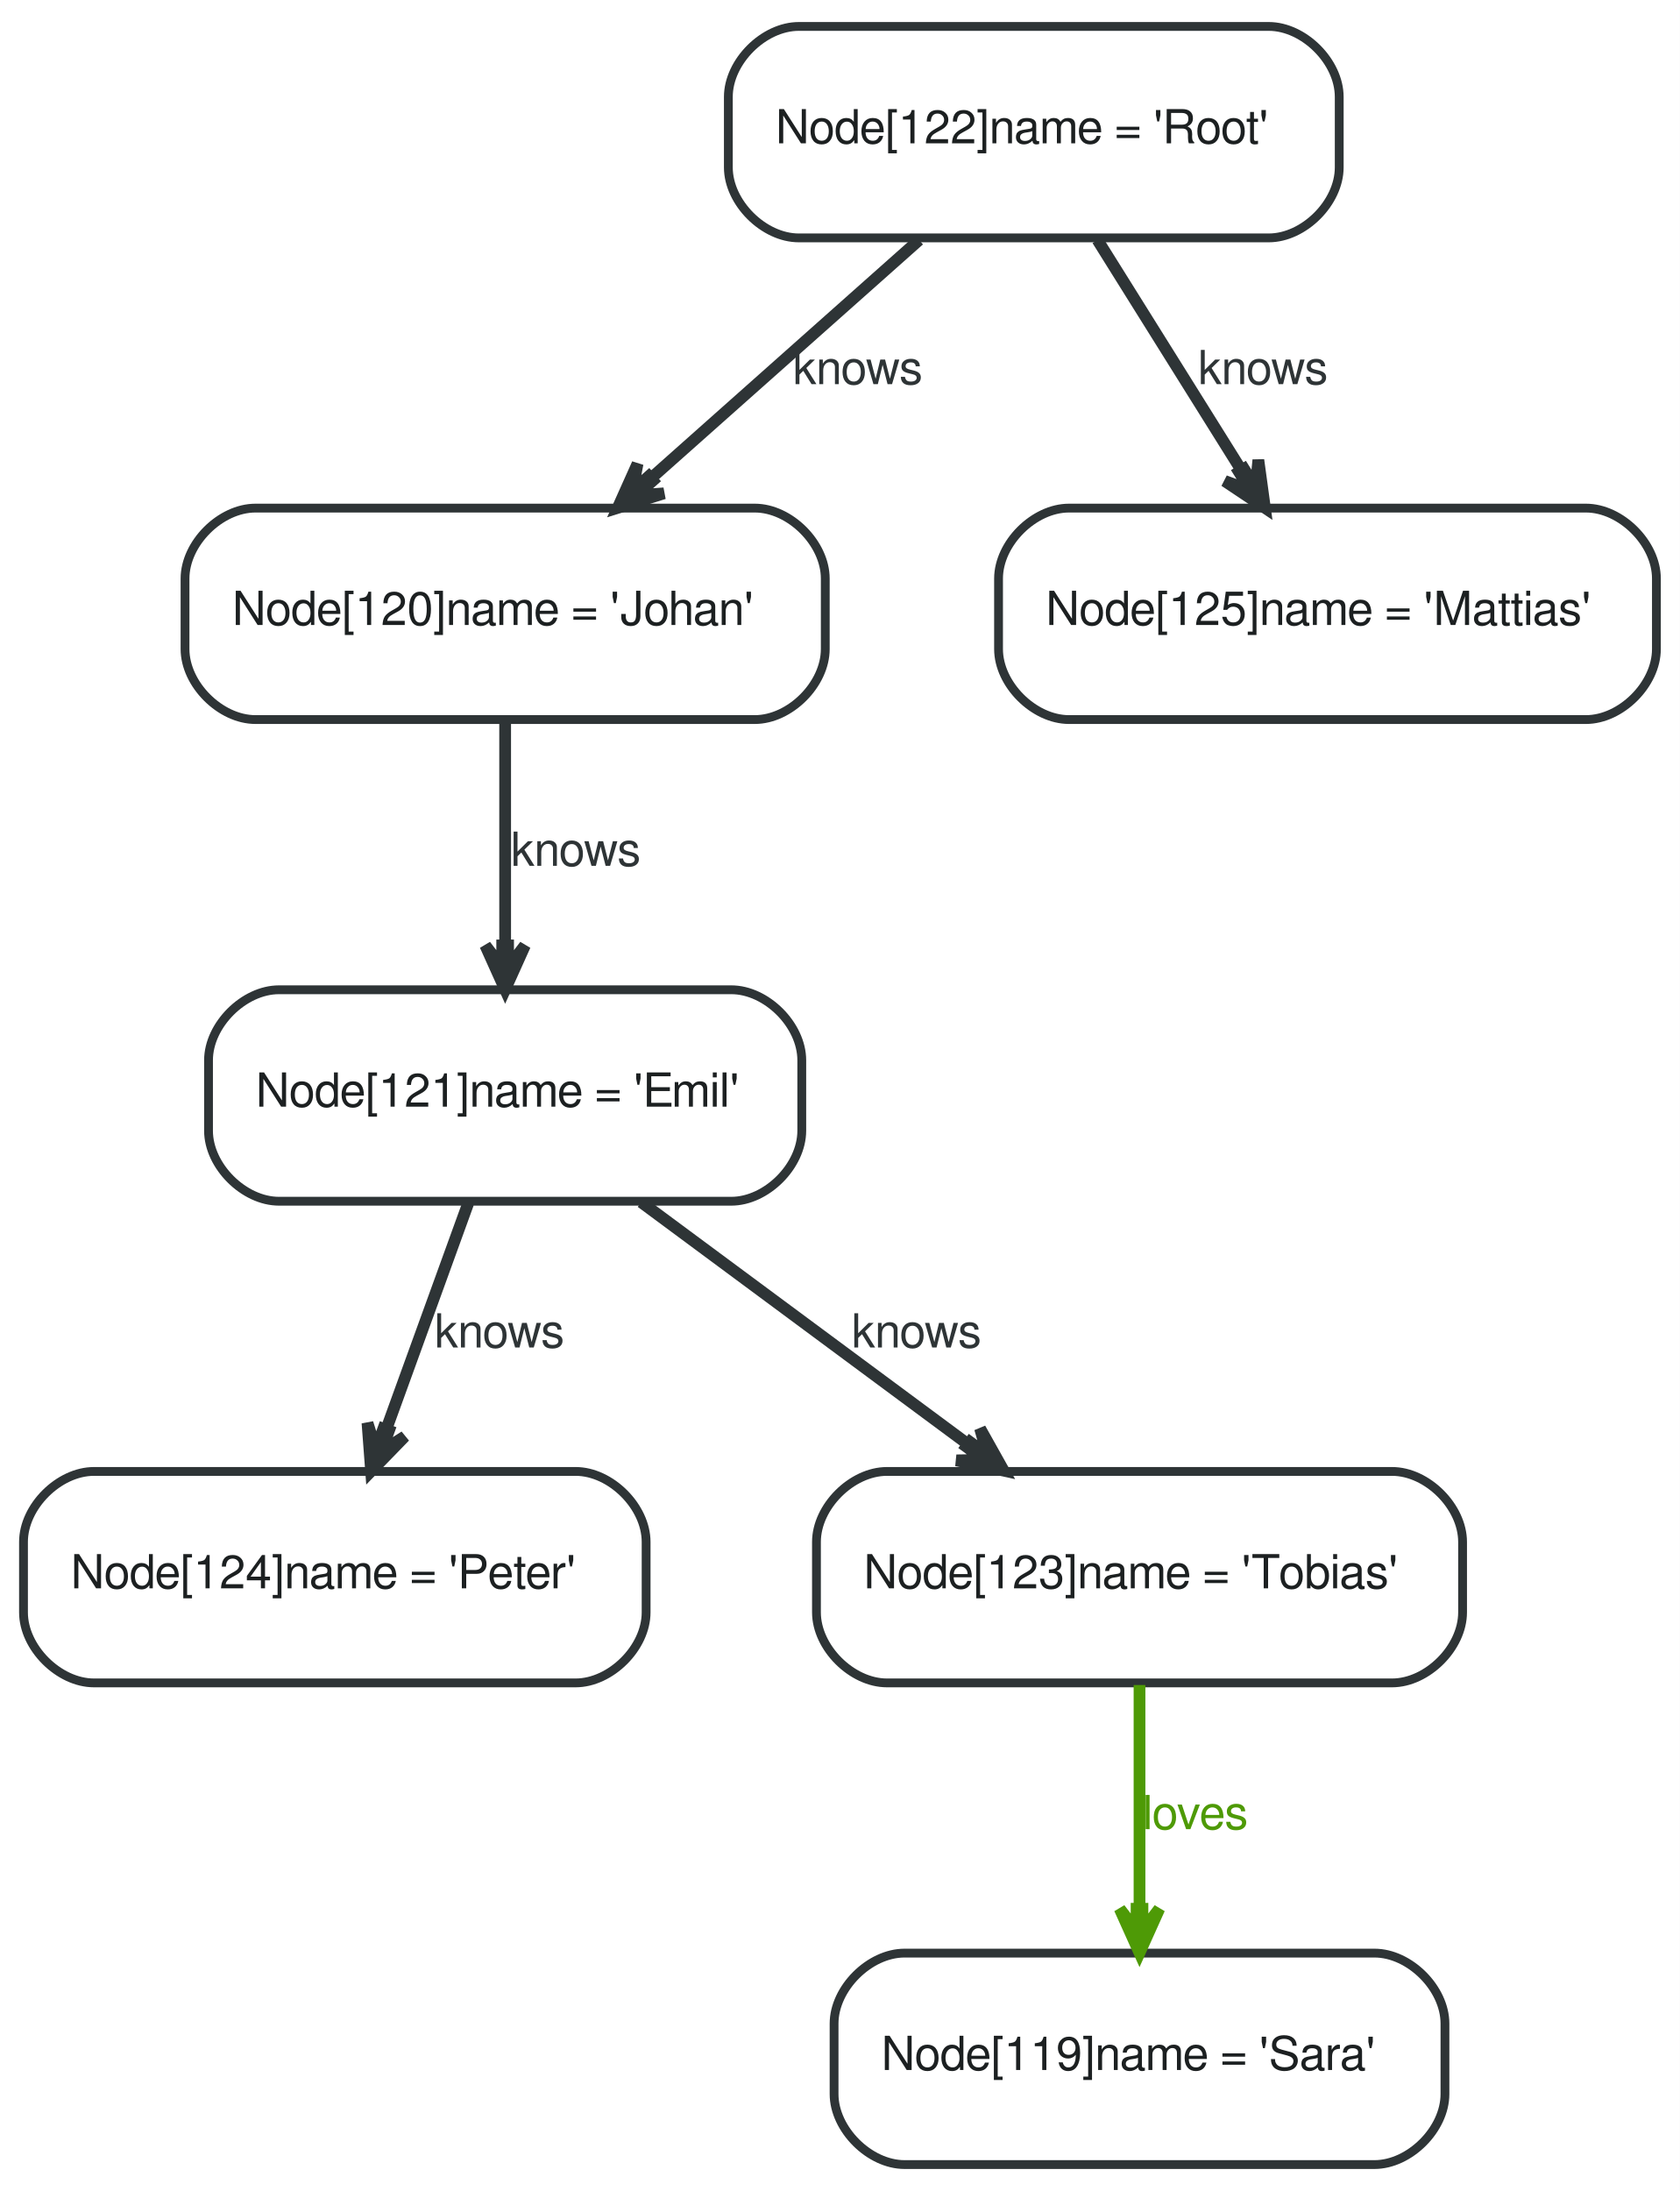
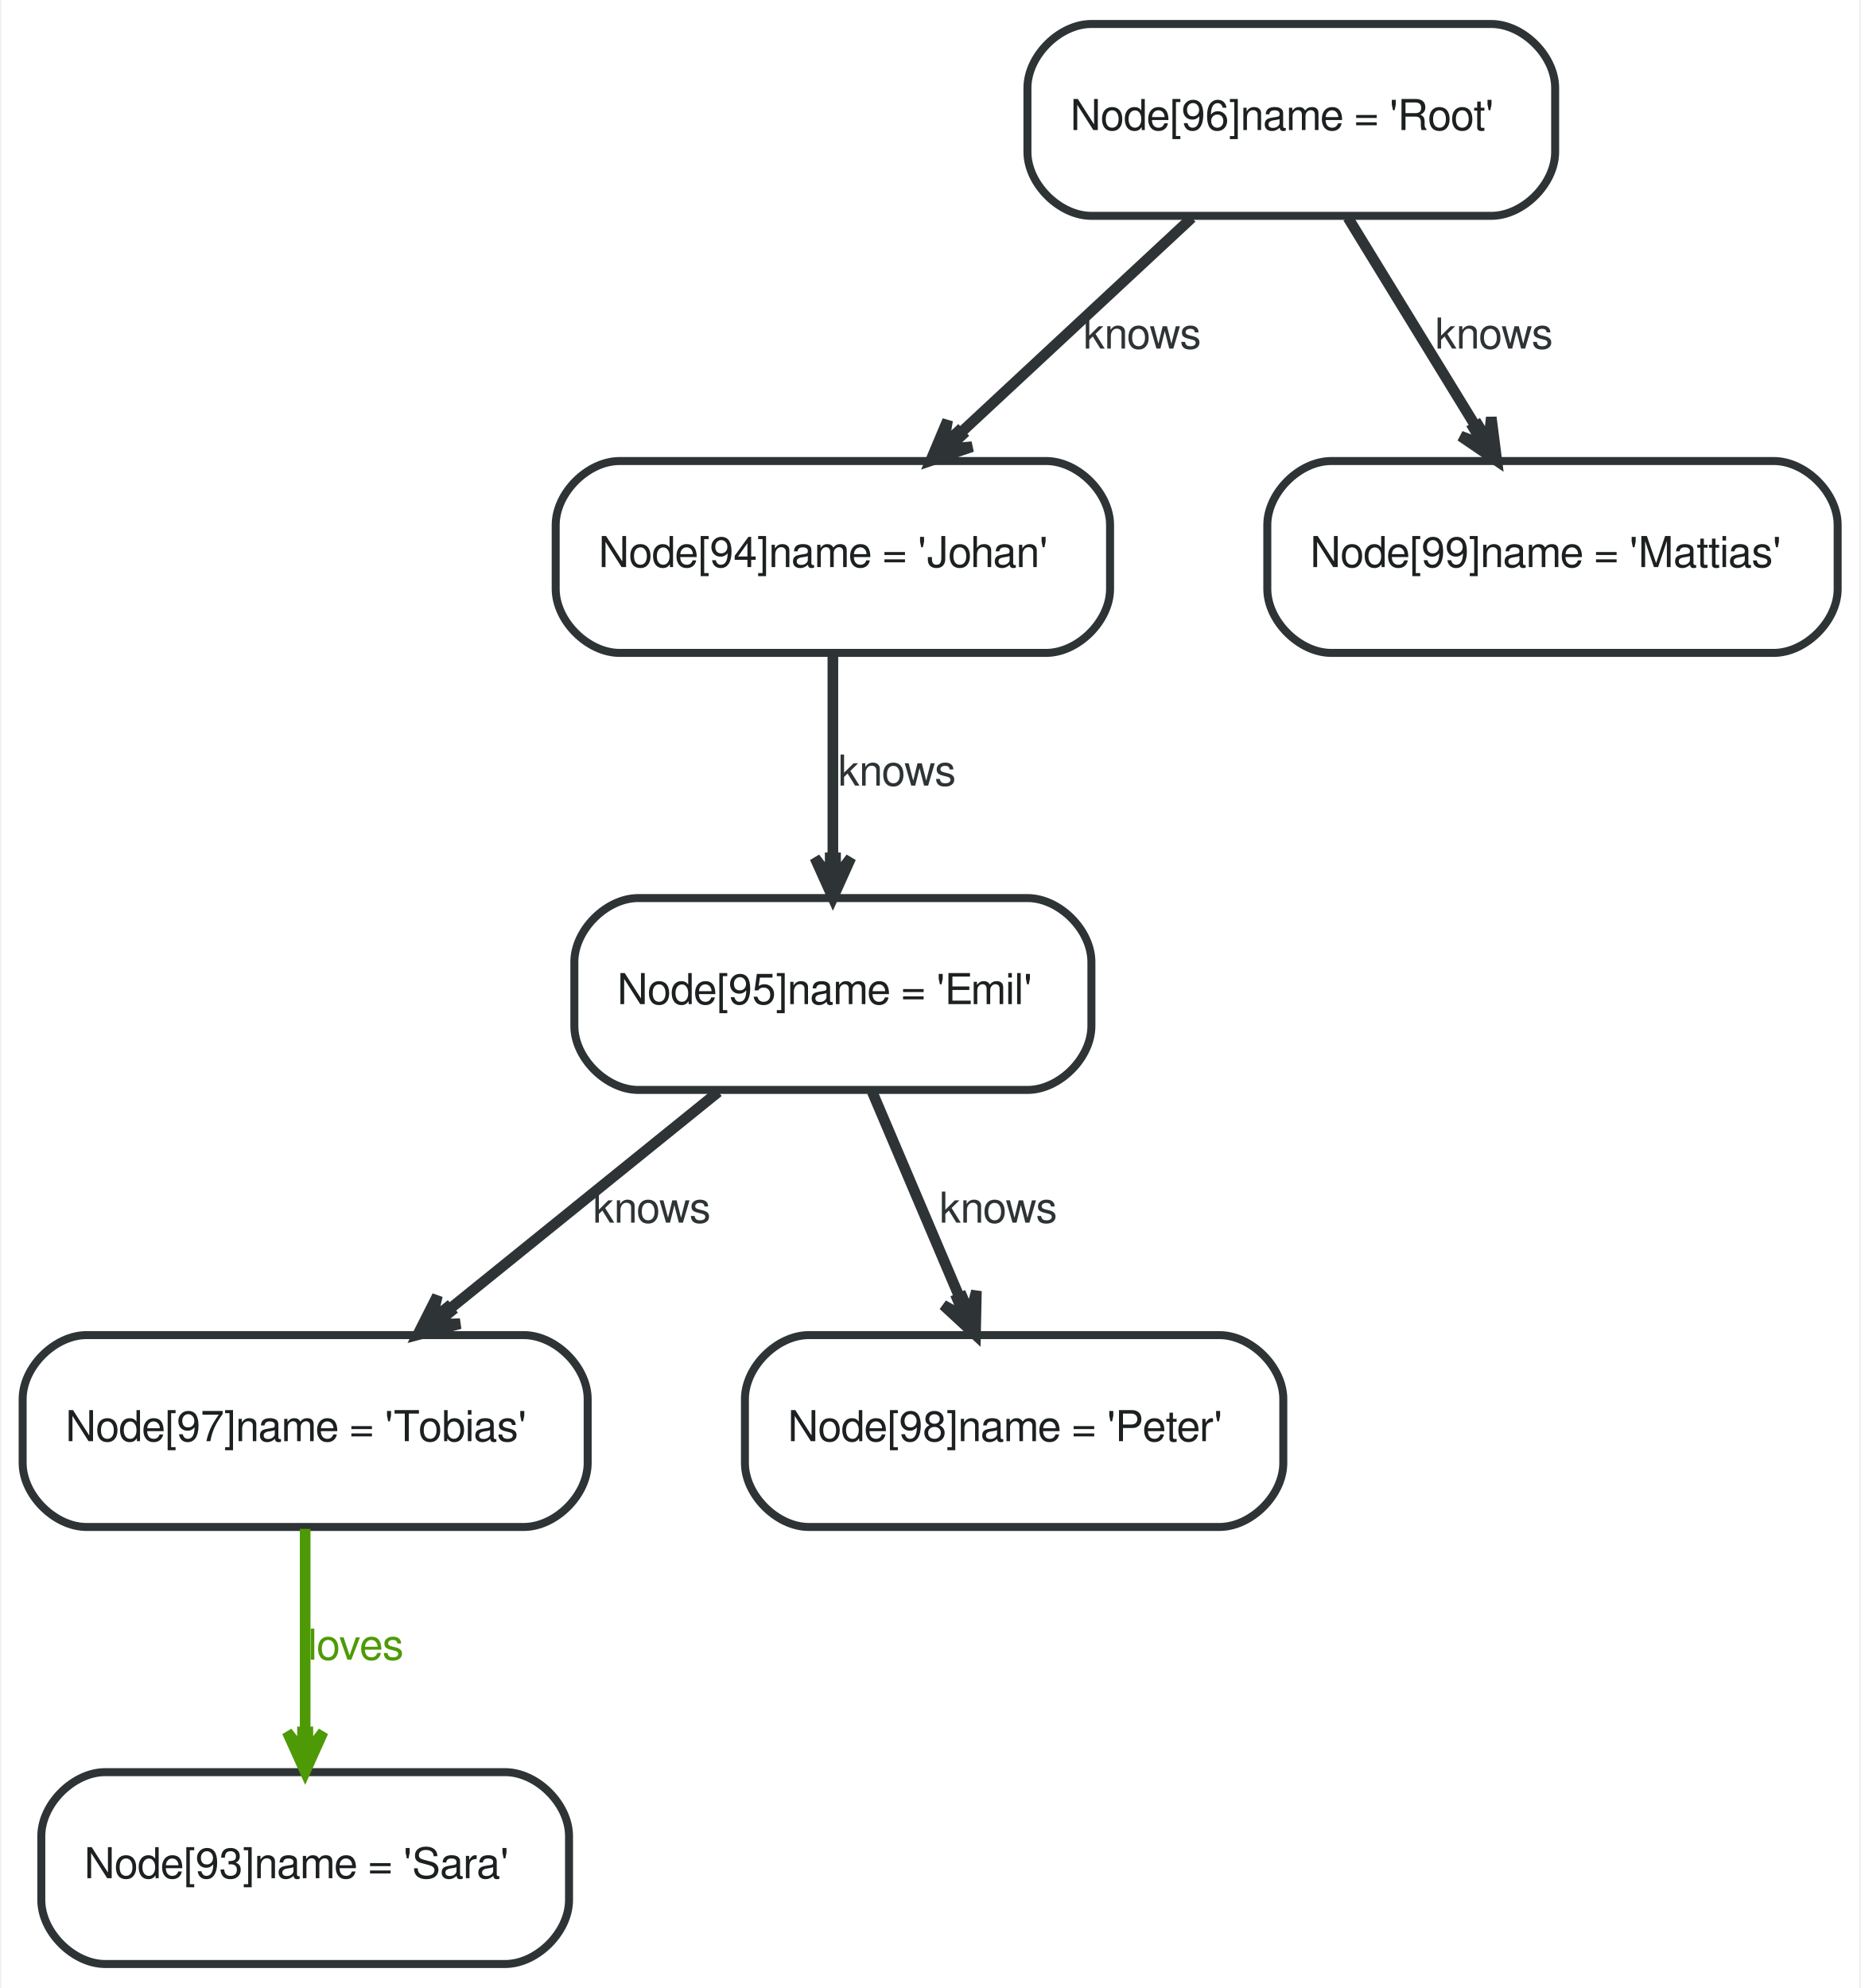
- <svg xmlns="http://www.w3.org/2000/svg" width="286pt" height="373pt" viewBox="0.00 0.00 286.00 373.00">
+ <svg xmlns="http://www.w3.org/2000/svg" width="349pt" height="373pt" viewBox="0.00 0.00 348.50 373.00">
  <g id="graph0" class="graph" transform="scale(1 1) rotate(0) translate(4 369)">
-     <polygon fill="white" stroke="none" points="-4,4 -4,-369 282,-369 282,4 -4,4" />
+     <polygon fill="white" stroke="none" points="-4,4 -4,-369 344.5,-369 344.5,4 -4,4" />
    <g id="node1" class="node">
-       <path fill="#ffffff" stroke="#2e3436" stroke-width="1.5" d="M150,-0.5C150,-0.5 230,-0.5 230,-0.5 236,-0.5 242,-6.5 242,-12.5 242,-12.5 242,-24.5 242,-24.5 242,-30.5 236,-36.5 230,-36.5 230,-36.5 150,-36.5 150,-36.5 144,-36.5 138,-30.5 138,-24.5 138,-24.5 138,-12.5 138,-12.5 138,-6.5 144,-0.5 150,-0.5" />
-       <text text-anchor="start" x="146" y="-16.6" font-family="FreeSans" font-size="8.00" fill="#1c2021">Node[119]name = 'Sara'</text>
+       <path fill="#ffffff" stroke="#2e3436" stroke-width="1.5" d="M15.5,-0.5C15.5,-0.5 90.5,-0.5 90.5,-0.5 96.5,-0.5 102.5,-6.5 102.5,-12.5 102.5,-12.5 102.5,-24.5 102.5,-24.5 102.5,-30.5 96.5,-36.5 90.5,-36.5 90.5,-36.5 15.5,-36.5 15.5,-36.5 9.5,-36.5 3.5,-30.5 3.5,-24.5 3.5,-24.5 3.5,-12.5 3.5,-12.5 3.5,-6.5 9.5,-0.5 15.5,-0.5" />
+       <text text-anchor="start" x="11.5" y="-16.6" font-family="FreeSans" font-size="8.00" fill="#1c2021">Node[93]name = 'Sara'</text>
    </g>
    <g id="node2" class="node">
-       <path fill="#ffffff" stroke="#2e3436" stroke-width="1.5" d="M39.5,-246.5C39.5,-246.5 124.5,-246.5 124.5,-246.5 130.5,-246.5 136.5,-252.5 136.5,-258.5 136.5,-258.5 136.5,-270.5 136.5,-270.5 136.5,-276.5 130.5,-282.5 124.5,-282.5 124.5,-282.5 39.5,-282.5 39.5,-282.5 33.5,-282.5 27.5,-276.5 27.5,-270.5 27.5,-270.5 27.5,-258.5 27.5,-258.5 27.5,-252.5 33.5,-246.5 39.5,-246.5" />
-       <text text-anchor="start" x="35.5" y="-262.6" font-family="FreeSans" font-size="8.00" fill="#1c2021">Node[120]name = 'Johan'</text>
+       <path fill="#ffffff" stroke="#2e3436" stroke-width="1.5" d="M112,-246.5C112,-246.5 192,-246.5 192,-246.5 198,-246.5 204,-252.5 204,-258.5 204,-258.5 204,-270.5 204,-270.5 204,-276.5 198,-282.5 192,-282.5 192,-282.5 112,-282.5 112,-282.5 106,-282.5 100,-276.5 100,-270.5 100,-270.5 100,-258.5 100,-258.5 100,-252.5 106,-246.5 112,-246.5" />
+       <text text-anchor="start" x="108" y="-262.6" font-family="FreeSans" font-size="8.00" fill="#1c2021">Node[94]name = 'Johan'</text>
    </g>
    <g id="node3" class="node">
-       <path fill="#ffffff" stroke="#2e3436" stroke-width="1.5" d="M43.5,-164.5C43.5,-164.5 120.5,-164.5 120.5,-164.5 126.5,-164.5 132.5,-170.5 132.5,-176.5 132.5,-176.5 132.5,-188.5 132.5,-188.5 132.5,-194.5 126.5,-200.5 120.5,-200.5 120.5,-200.5 43.5,-200.5 43.5,-200.5 37.5,-200.5 31.5,-194.5 31.5,-188.5 31.5,-188.5 31.5,-176.5 31.5,-176.5 31.5,-170.5 37.5,-164.5 43.5,-164.5" />
-       <text text-anchor="start" x="39.5" y="-180.6" font-family="FreeSans" font-size="8.00" fill="#1c2021">Node[121]name = 'Emil'</text>
+       <path fill="#ffffff" stroke="#2e3436" stroke-width="1.5" d="M115.5,-164.5C115.5,-164.5 188.5,-164.5 188.5,-164.5 194.5,-164.5 200.5,-170.5 200.5,-176.5 200.5,-176.5 200.5,-188.5 200.5,-188.5 200.5,-194.5 194.5,-200.5 188.5,-200.5 188.5,-200.5 115.5,-200.5 115.5,-200.5 109.5,-200.5 103.5,-194.5 103.5,-188.5 103.5,-188.5 103.5,-176.5 103.5,-176.5 103.5,-170.5 109.5,-164.5 115.5,-164.5" />
+       <text text-anchor="start" x="111.5" y="-180.6" font-family="FreeSans" font-size="8.00" fill="#1c2021">Node[95]name = 'Emil'</text>
    </g>
    <g id="edge1" class="edge">
-       <path fill="none" stroke="#2e3436" stroke-width="2" d="M82,-246.141C82,-235.058 82,-220.518 82,-208.236" />
-       <polygon fill="#2e3436" stroke="#2e3436" stroke-width="2" points="82,-200.55 85.375,-208.05 82.5,-204.3 82.5,-208.05 82,-208.05 81.5,-208.05 81.5,-204.3 78.625,-208.05 82,-200.55 82,-200.55" />
-       <text text-anchor="middle" x="94" y="-221.6" font-family="FreeSans" font-size="8.00" fill="#2e3436">knows</text>
+       <path fill="none" stroke="#2e3436" stroke-width="2" d="M152,-246.141C152,-235.058 152,-220.518 152,-208.236" />
+       <polygon fill="#2e3436" stroke="#2e3436" stroke-width="2" points="152,-200.55 155.375,-208.05 152.5,-204.3 152.5,-208.05 152,-208.05 151.5,-208.05 151.5,-204.3 148.625,-208.05 152,-200.55 152,-200.55" />
+       <text text-anchor="middle" x="164" y="-221.6" font-family="FreeSans" font-size="8.00" fill="#2e3436">knows</text>
    </g>
    <g id="node4" class="node">
      <path fill="#ffffff" stroke="#2e3436" stroke-width="1.5" d="M12,-82.5C12,-82.5 94,-82.5 94,-82.5 100,-82.5 106,-88.5 106,-94.5 106,-94.5 106,-106.5 106,-106.5 106,-112.5 100,-118.5 94,-118.5 94,-118.5 12,-118.5 12,-118.5 6,-118.5 0,-112.5 0,-106.5 0,-106.5 0,-94.5 0,-94.5 0,-88.5 6,-82.5 12,-82.5" />
-       <text text-anchor="start" x="8" y="-98.6" font-family="FreeSans" font-size="8.00" fill="#1c2021">Node[124]name = 'Peter'</text>
+       <text text-anchor="start" x="8" y="-98.6" font-family="FreeSans" font-size="8.00" fill="#1c2021">Node[97]name = 'Tobias'</text>
    </g>
    <g id="edge2" class="edge">
-       <path fill="none" stroke="#2e3436" stroke-width="2" d="M75.707,-164.141C71.652,-152.953 66.318,-138.24 61.84,-125.886" />
-       <polygon fill="#2e3436" stroke="#2e3436" stroke-width="2" points="59.181,-118.55 64.91,-124.451 60.929,-121.905 62.207,-125.431 61.737,-125.601 61.267,-125.772 59.989,-122.246 58.564,-126.751 59.181,-118.55 59.181,-118.55" />
-       <text text-anchor="middle" x="81" y="-139.6" font-family="FreeSans" font-size="8.00" fill="#2e3436">knows</text>
+       <path fill="none" stroke="#2e3436" stroke-width="2" d="M130.518,-164.141C115.758,-152.214 96.043,-136.282 80.188,-123.47" />
+       <polygon fill="#2e3436" stroke="#2e3436" stroke-width="2" points="74.1,-118.55 82.054,-120.639 77.331,-120.518 80.247,-122.875 79.933,-123.264 79.619,-123.653 76.702,-121.296 77.812,-125.889 74.1,-118.55 74.1,-118.55" />
+       <text text-anchor="middle" x="118" y="-139.6" font-family="FreeSans" font-size="8.00" fill="#2e3436">knows</text>
    </g>
    <g id="node5" class="node">
-       <path fill="#ffffff" stroke="#2e3436" stroke-width="1.5" d="M147,-82.5C147,-82.5 233,-82.5 233,-82.5 239,-82.5 245,-88.5 245,-94.5 245,-94.5 245,-106.5 245,-106.5 245,-112.5 239,-118.5 233,-118.5 233,-118.5 147,-118.5 147,-118.5 141,-118.5 135,-112.5 135,-106.5 135,-106.5 135,-94.5 135,-94.5 135,-88.5 141,-82.5 147,-82.5" />
-       <text text-anchor="start" x="143" y="-98.6" font-family="FreeSans" font-size="8.00" fill="#1c2021">Node[123]name = 'Tobias'</text>
+       <path fill="#ffffff" stroke="#2e3436" stroke-width="1.5" d="M147.5,-82.5C147.5,-82.5 224.5,-82.5 224.5,-82.5 230.5,-82.5 236.5,-88.5 236.5,-94.5 236.5,-94.5 236.5,-106.5 236.5,-106.5 236.5,-112.5 230.5,-118.5 224.5,-118.5 224.5,-118.5 147.5,-118.5 147.5,-118.5 141.5,-118.5 135.5,-112.5 135.5,-106.5 135.5,-106.5 135.5,-94.5 135.5,-94.5 135.5,-88.5 141.5,-82.5 147.5,-82.5" />
+       <text text-anchor="start" x="143.5" y="-98.6" font-family="FreeSans" font-size="8.00" fill="#1c2021">Node[98]name = 'Peter'</text>
    </g>
    <g id="edge3" class="edge">
-       <path fill="none" stroke="#2e3436" stroke-width="2" d="M105.169,-164.338C121.398,-152.316 143.215,-136.156 160.659,-123.234" />
-       <polygon fill="#2e3436" stroke="#2e3436" stroke-width="2" points="166.87,-118.634 162.852,-125.81 164.154,-121.268 161.141,-123.5 160.843,-123.098 160.545,-122.696 163.559,-120.464 158.834,-120.386 166.87,-118.634 166.87,-118.634" />
-       <text text-anchor="middle" x="152" y="-139.6" font-family="FreeSans" font-size="8.00" fill="#2e3436">knows</text>
+       <path fill="none" stroke="#2e3436" stroke-width="2" d="M159.377,-164.141C164.177,-152.847 170.503,-137.962 175.784,-125.536" />
+       <polygon fill="#2e3436" stroke="#2e3436" stroke-width="2" points="178.754,-118.55 178.926,-126.773 177.747,-122.197 176.28,-125.648 175.82,-125.453 175.36,-125.257 176.827,-121.806 172.714,-124.132 178.754,-118.55 178.754,-118.55" />
+       <text text-anchor="middle" x="183" y="-139.6" font-family="FreeSans" font-size="8.00" fill="#2e3436">knows</text>
    </g>
    <g id="edge6" class="edge">
-       <path fill="none" stroke="#4e9a06" stroke-width="2" d="M190,-82.141C190,-71.058 190,-56.518 190,-44.236" />
-       <polygon fill="#4e9a06" stroke="#4e9a06" stroke-width="2" points="190,-36.55 193.375,-44.05 190.5,-40.3 190.5,-44.05 190,-44.05 189.5,-44.05 189.5,-40.3 186.625,-44.05 190,-36.55 190,-36.55" />
-       <text text-anchor="middle" x="199.5" y="-57.6" font-family="FreeSans" font-size="8.00" fill="#4e9a06">loves</text>
+       <path fill="none" stroke="#4e9a06" stroke-width="2" d="M53,-82.141C53,-71.058 53,-56.518 53,-44.236" />
+       <polygon fill="#4e9a06" stroke="#4e9a06" stroke-width="2" points="53,-36.55 56.375,-44.05 53.5,-40.3 53.5,-44.05 53,-44.05 52.5,-44.05 52.5,-40.3 49.625,-44.05 53,-36.55 53,-36.55" />
+       <text text-anchor="middle" x="62.5" y="-57.6" font-family="FreeSans" font-size="8.00" fill="#4e9a06">loves</text>
    </g>
    <g id="node6" class="node">
-       <path fill="#ffffff" stroke="#2e3436" stroke-width="1.5" d="M132,-328.5C132,-328.5 212,-328.5 212,-328.5 218,-328.5 224,-334.5 224,-340.5 224,-340.5 224,-352.5 224,-352.5 224,-358.5 218,-364.5 212,-364.5 212,-364.5 132,-364.5 132,-364.5 126,-364.5 120,-358.5 120,-352.5 120,-352.5 120,-340.5 120,-340.5 120,-334.5 126,-328.5 132,-328.5" />
-       <text text-anchor="start" x="128" y="-344.6" font-family="FreeSans" font-size="8.00" fill="#1c2021">Node[122]name = 'Root'</text>
+       <path fill="#ffffff" stroke="#2e3436" stroke-width="1.5" d="M200.5,-328.5C200.5,-328.5 275.5,-328.5 275.5,-328.5 281.5,-328.5 287.5,-334.5 287.5,-340.5 287.5,-340.5 287.5,-352.5 287.5,-352.5 287.5,-358.5 281.5,-364.5 275.5,-364.5 275.5,-364.5 200.5,-364.5 200.5,-364.5 194.5,-364.5 188.5,-358.5 188.5,-352.5 188.5,-352.5 188.5,-340.5 188.5,-340.5 188.5,-334.5 194.5,-328.5 200.5,-328.5" />
+       <text text-anchor="start" x="196.5" y="-344.6" font-family="FreeSans" font-size="8.00" fill="#1c2021">Node[96]name = 'Root'</text>
    </g>
    <g id="edge5" class="edge">
-       <path fill="none" stroke="#2e3436" stroke-width="2" d="M152.471,-328.141C139.172,-316.319 121.446,-300.564 107.1,-287.811" />
-       <polygon fill="#2e3436" stroke="#2e3436" stroke-width="2" points="101.181,-282.55 109.029,-285.01 104.316,-284.668 107.119,-287.159 106.787,-287.533 106.455,-287.907 103.652,-285.415 104.545,-290.055 101.181,-282.55 101.181,-282.55" />
-       <text text-anchor="middle" x="142" y="-303.6" font-family="FreeSans" font-size="8.00" fill="#2e3436">knows</text>
+       <path fill="none" stroke="#2e3436" stroke-width="2" d="M219.339,-328.141C206.631,-316.319 189.693,-300.564 175.985,-287.811" />
+       <polygon fill="#2e3436" stroke="#2e3436" stroke-width="2" points="170.329,-282.55 178.119,-285.187 173.415,-284.738 176.161,-287.292 175.82,-287.658 175.48,-288.025 172.734,-285.47 173.522,-290.13 170.329,-282.55 170.329,-282.55" />
+       <text text-anchor="middle" x="210" y="-303.6" font-family="FreeSans" font-size="8.00" fill="#2e3436">knows</text>
    </g>
    <g id="node7" class="node">
-       <path fill="#ffffff" stroke="#2e3436" stroke-width="1.5" d="M178,-246.5C178,-246.5 266,-246.5 266,-246.5 272,-246.5 278,-252.5 278,-258.5 278,-258.5 278,-270.5 278,-270.5 278,-276.5 272,-282.5 266,-282.5 266,-282.5 178,-282.5 178,-282.5 172,-282.5 166,-276.5 166,-270.5 166,-270.5 166,-258.5 166,-258.5 166,-252.5 172,-246.5 178,-246.5" />
-       <text text-anchor="start" x="174" y="-262.6" font-family="FreeSans" font-size="8.00" fill="#1c2021">Node[125]name = 'Mattias'</text>
+       <path fill="#ffffff" stroke="#2e3436" stroke-width="1.5" d="M245.5,-246.5C245.5,-246.5 328.5,-246.5 328.5,-246.5 334.5,-246.5 340.5,-252.5 340.5,-258.5 340.5,-258.5 340.5,-270.5 340.5,-270.5 340.5,-276.5 334.5,-282.5 328.5,-282.5 328.5,-282.5 245.5,-282.5 245.5,-282.5 239.5,-282.5 233.5,-276.5 233.5,-270.5 233.5,-270.5 233.5,-258.5 233.5,-258.5 233.5,-252.5 239.5,-246.5 245.5,-246.5" />
+       <text text-anchor="start" x="241.5" y="-262.6" font-family="FreeSans" font-size="8.00" fill="#1c2021">Node[99]name = 'Mattias'</text>
    </g>
    <g id="edge4" class="edge">
-       <path fill="none" stroke="#2e3436" stroke-width="2" d="M182.849,-328.141C189.974,-316.742 199.385,-301.684 207.195,-289.189" />
-       <polygon fill="#2e3436" stroke="#2e3436" stroke-width="2" points="211.344,-282.55 210.231,-290.699 209.78,-285.995 207.793,-289.175 207.369,-288.91 206.945,-288.645 208.932,-285.465 204.507,-287.121 211.344,-282.55 211.344,-282.55" />
-       <text text-anchor="middle" x="211" y="-303.6" font-family="FreeSans" font-size="8.00" fill="#2e3436">knows</text>
+       <path fill="none" stroke="#2e3436" stroke-width="2" d="M248.632,-328.141C255.614,-316.742 264.837,-301.684 272.491,-289.189" />
+       <polygon fill="#2e3436" stroke="#2e3436" stroke-width="2" points="276.557,-282.55 275.517,-290.709 275.024,-286.009 273.066,-289.207 272.639,-288.946 272.213,-288.685 274.172,-285.487 269.761,-287.183 276.557,-282.55 276.557,-282.55" />
+       <text text-anchor="middle" x="276" y="-303.6" font-family="FreeSans" font-size="8.00" fill="#2e3436">knows</text>
    </g>
  </g>
</svg>
